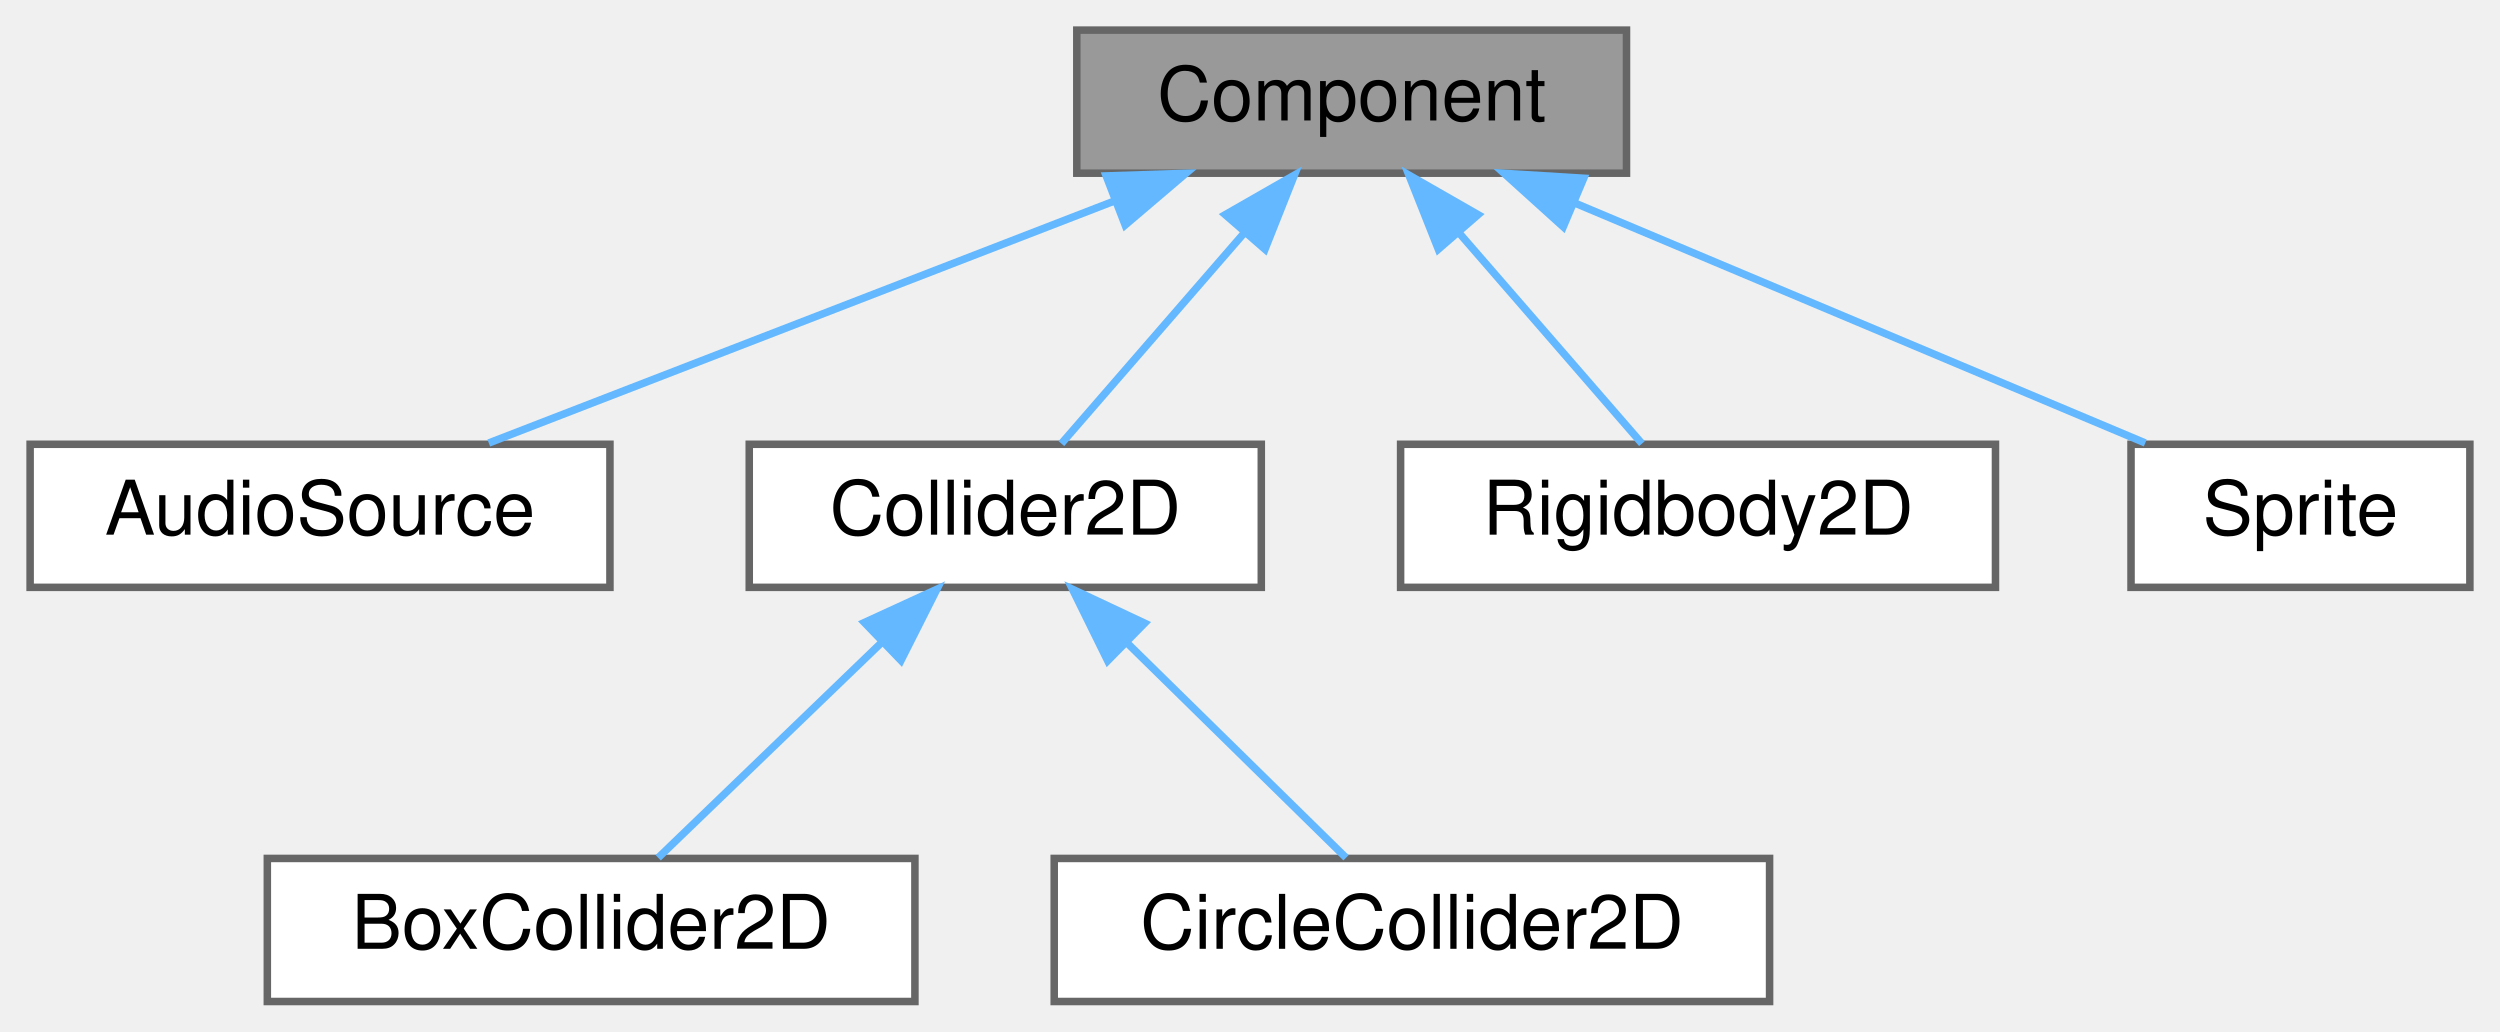
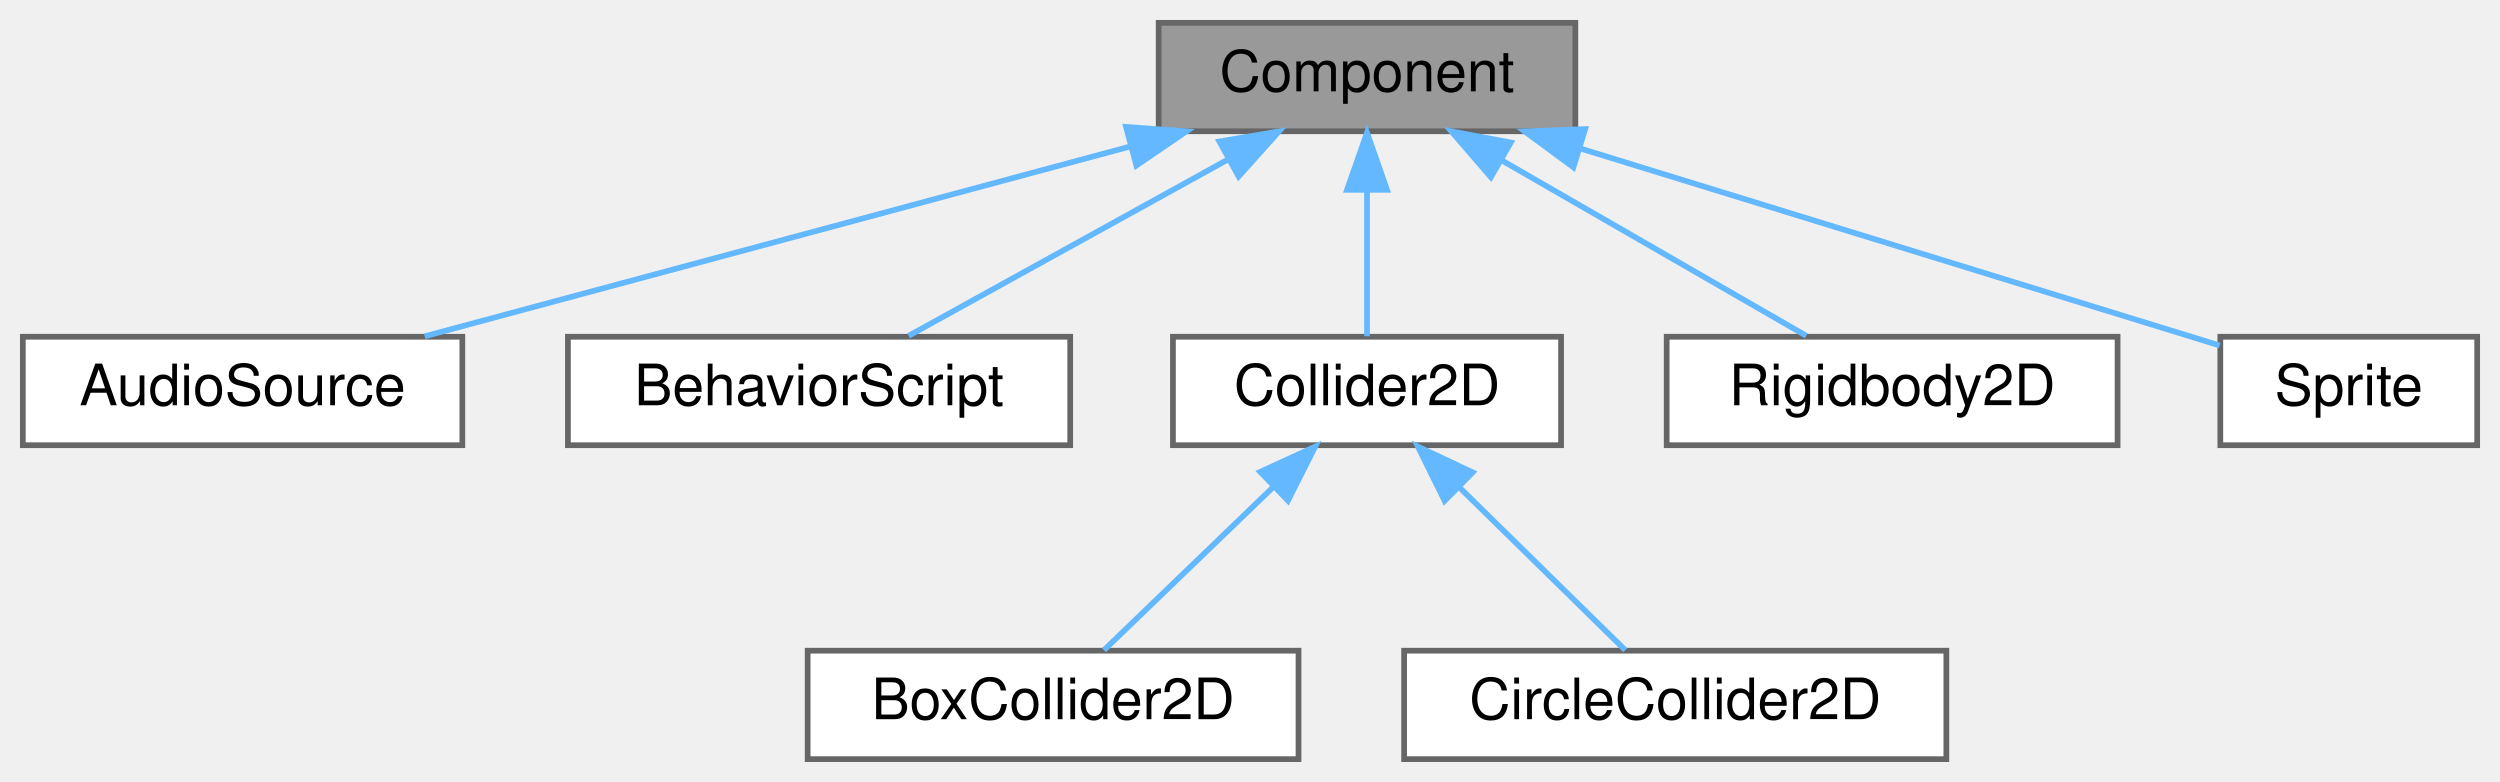
- <svg xmlns="http://www.w3.org/2000/svg" xmlns:xlink="http://www.w3.org/1999/xlink" width="332pt" height="137pt" viewBox="0.00 0.00 332.00 137.00">
+ <svg xmlns="http://www.w3.org/2000/svg" xmlns:xlink="http://www.w3.org/1999/xlink" width="438pt" height="137pt" viewBox="0.00 0.00 438.00 137.00">
  <g id="graph0" class="graph" transform="scale(1 1) rotate(0) translate(4 133)">
    <g id="Node000001" class="node">
      <g id="a_Node000001">
        <a xlink:title=" ">
-           <polygon fill="#999999" stroke="#666666" points="212,-129 139,-129 139,-110 212,-110 212,-129" />
-           <text text-anchor="middle" x="175.5" y="-117" font-family="Helvetica,sans-Serif" font-size="10.00">Component</text>
+           <polygon fill="#999999" stroke="#666666" points="272,-129 199,-129 199,-110 272,-110 272,-129" />
+           <text text-anchor="middle" x="235.5" y="-117" font-family="Helvetica,sans-Serif" font-size="10.00">Component</text>
        </a>
      </g>
    </g>
    <g id="Node000002" class="node">
      <g id="a_Node000002">
        <a xlink:href="class_audio_source.html" target="_top" xlink:title="Component that plays audio using the AudioService.">
          <polygon fill="white" stroke="#666666" points="77,-74 0,-74 0,-55 77,-55 77,-74" />
          <text text-anchor="middle" x="38.5" y="-62" font-family="Helvetica,sans-Serif" font-size="10.00">AudioSource</text>
        </a>
      </g>
    </g>
    <g id="edge1_Node000001_Node000002" class="edge">
      <g id="a_edge1_Node000001_Node000002">
        <a xlink:title=" ">
-           <path fill="none" stroke="#63b8ff" d="M143.94,-106.29C118.55,-96.47 83.5,-82.91 60.91,-74.17" />
-           <polygon fill="#63b8ff" stroke="#63b8ff" points="142.9,-109.64 153.49,-109.98 145.42,-103.11 142.9,-109.64" />
+           <path fill="none" stroke="#63b8ff" d="M193.91,-107.31C157.05,-97.39 104,-83.12 70.4,-74.08" />
+           <polygon fill="#63b8ff" stroke="#63b8ff" points="193.28,-110.77 203.85,-109.98 195.1,-104.01 193.28,-110.77" />
        </a>
      </g>
    </g>
    <g id="Node000003" class="node">
      <g id="a_Node000003">
-         <a xlink:href="class_collider2_d.html" target="_top" xlink:title="A 2D collider base that defines the shape and physical properties of a GameObject for collision detec...">
-           <polygon fill="white" stroke="#666666" points="163.5,-74 95.5,-74 95.5,-55 163.5,-55 163.5,-74" />
-           <text text-anchor="middle" x="129.5" y="-62" font-family="Helvetica,sans-Serif" font-size="10.00">Collider2D</text>
+         <a xlink:href="class_behavior_script.html" target="_top" xlink:title="A Component that wraps a Behavior, allowing it to be attached to GameObjects.">
+           <polygon fill="white" stroke="#666666" points="183.5,-74 95.5,-74 95.5,-55 183.5,-55 183.5,-74" />
+           <text text-anchor="middle" x="139.5" y="-62" font-family="Helvetica,sans-Serif" font-size="10.00">BehaviorScript</text>
        </a>
      </g>
    </g>
    <g id="edge2_Node000001_Node000003" class="edge">
      <g id="a_edge2_Node000001_Node000003">
        <a xlink:title=" ">
-           <path fill="none" stroke="#63b8ff" d="M161.14,-101.96C153.13,-92.72 143.47,-81.6 136.95,-74.09" />
-           <polygon fill="#63b8ff" stroke="#63b8ff" points="158.71,-104.49 167.9,-109.75 163.99,-99.9 158.71,-104.49" />
+           <path fill="none" stroke="#63b8ff" d="M210.98,-104.97C193.44,-95.28 170.33,-82.52 155.2,-74.17" />
+           <polygon fill="#63b8ff" stroke="#63b8ff" points="209.63,-108.22 220.08,-109.98 213.01,-102.09 209.63,-108.22" />
        </a>
      </g>
    </g>
-     <g id="Node000006" class="node">
-       <g id="a_Node000006">
-         <a xlink:href="class_rigidbody2_d.html" target="_top" xlink:title="A 2D rigidbody component that adds physics properties to a GameObject.">
-           <polygon fill="white" stroke="#666666" points="261,-74 182,-74 182,-55 261,-55 261,-74" />
-           <text text-anchor="middle" x="221.5" y="-62" font-family="Helvetica,sans-Serif" font-size="10.00">Rigidbody2D</text>
+     <g id="Node000004" class="node">
+       <g id="a_Node000004">
+         <a xlink:href="class_collider2_d.html" target="_top" xlink:title="A 2D collider base that defines the shape and physical properties of a GameObject for collision detec...">
+           <polygon fill="white" stroke="#666666" points="269.5,-74 201.5,-74 201.5,-55 269.5,-55 269.5,-74" />
+           <text text-anchor="middle" x="235.5" y="-62" font-family="Helvetica,sans-Serif" font-size="10.00">Collider2D</text>
        </a>
      </g>
    </g>
-     <g id="edge5_Node000001_Node000006" class="edge">
-       <g id="a_edge5_Node000001_Node000006">
+     <g id="edge3_Node000001_Node000004" class="edge">
+       <g id="a_edge3_Node000001_Node000004">
        <a xlink:title=" ">
-           <path fill="none" stroke="#63b8ff" d="M189.86,-101.96C197.87,-92.72 207.53,-81.6 214.05,-74.09" />
-           <polygon fill="#63b8ff" stroke="#63b8ff" points="187.01,-99.9 183.1,-109.75 192.29,-104.49 187.01,-99.9" />
+           <path fill="none" stroke="#63b8ff" d="M235.5,-99.66C235.5,-90.93 235.5,-80.99 235.5,-74.09" />
+           <polygon fill="#63b8ff" stroke="#63b8ff" points="232,-99.75 235.5,-109.75 239,-99.75 232,-99.75" />
        </a>
      </g>
    </g>
    <g id="Node000007" class="node">
      <g id="a_Node000007">
-         <a xlink:href="class_sprite.html" target="_top" xlink:title="Component that represents a 2D sprite to be rendered. The Sprite component holds a reference to a Tex...">
-           <polygon fill="white" stroke="#666666" points="324,-74 279,-74 279,-55 324,-55 324,-74" />
-           <text text-anchor="middle" x="301.5" y="-62" font-family="Helvetica,sans-Serif" font-size="10.00">Sprite</text>
+         <a xlink:href="class_rigidbody2_d.html" target="_top" xlink:title="A 2D rigidbody component that adds physics properties to a GameObject.">
+           <polygon fill="white" stroke="#666666" points="367,-74 288,-74 288,-55 367,-55 367,-74" />
+           <text text-anchor="middle" x="327.5" y="-62" font-family="Helvetica,sans-Serif" font-size="10.00">Rigidbody2D</text>
        </a>
      </g>
    </g>
    <g id="edge6_Node000001_Node000007" class="edge">
      <g id="a_edge6_Node000001_Node000007">
        <a xlink:title=" ">
-           <path fill="none" stroke="#63b8ff" d="M205.15,-106.03C228.45,-96.23 260.3,-82.83 280.89,-74.17" />
-           <polygon fill="#63b8ff" stroke="#63b8ff" points="203.6,-102.88 195.74,-109.98 206.32,-109.33 203.6,-102.88" />
+           <path fill="none" stroke="#63b8ff" d="M258.99,-104.97C275.81,-95.28 297.95,-82.52 312.45,-74.17" />
+           <polygon fill="#63b8ff" stroke="#63b8ff" points="257.2,-101.96 250.28,-109.98 260.69,-108.03 257.2,-101.96" />
        </a>
      </g>
    </g>
-     <g id="Node000004" class="node">
-       <g id="a_Node000004">
-         <a xlink:href="class_box_collider2_d.html" target="_top" xlink:title="A 2D box collider component that defines a rectangular collision shape for a GameObject.">
-           <polygon fill="white" stroke="#666666" points="117.5,-19 31.5,-19 31.5,0 117.5,0 117.5,-19" />
-           <text text-anchor="middle" x="74.5" y="-7" font-family="Helvetica,sans-Serif" font-size="10.00">BoxCollider2D</text>
+     <g id="Node000008" class="node">
+       <g id="a_Node000008">
+         <a xlink:href="class_sprite.html" target="_top" xlink:title="Component that represents a 2D sprite to be rendered. The Sprite component holds a reference to a Tex...">
+           <polygon fill="white" stroke="#666666" points="430,-74 385,-74 385,-55 430,-55 430,-74" />
+           <text text-anchor="middle" x="407.5" y="-62" font-family="Helvetica,sans-Serif" font-size="10.00">Sprite</text>
        </a>
      </g>
    </g>
-     <g id="edge3_Node000003_Node000004" class="edge">
-       <g id="a_edge3_Node000003_Node000004">
+     <g id="edge7_Node000001_Node000008" class="edge">
+       <g id="a_edge7_Node000001_Node000008">
        <a xlink:title=" ">
-           <path fill="none" stroke="#63b8ff" d="M113.21,-47.8C103.46,-38.41 91.45,-26.83 83.41,-19.09" />
-           <polygon fill="#63b8ff" stroke="#63b8ff" points="110.79,-50.33 120.42,-54.75 115.65,-45.29 110.79,-50.33" />
+           <path fill="none" stroke="#63b8ff" d="M272.76,-107.02C306.91,-96.5 356.35,-81.26 384.88,-72.47" />
+           <polygon fill="#63b8ff" stroke="#63b8ff" points="271.66,-103.69 263.13,-109.98 273.72,-110.38 271.66,-103.69" />
        </a>
      </g>
    </g>
    <g id="Node000005" class="node">
      <g id="a_Node000005">
-         <a xlink:href="class_circle_collider2_d.html" target="_top" xlink:title="A 2D circle collider component that defines a circular collision shape for a GameObject.">
-           <polygon fill="white" stroke="#666666" points="231,-19 136,-19 136,0 231,0 231,-19" />
-           <text text-anchor="middle" x="183.5" y="-7" font-family="Helvetica,sans-Serif" font-size="10.00">CircleCollider2D</text>
+         <a xlink:href="class_box_collider2_d.html" target="_top" xlink:title="A 2D box collider component that defines a rectangular collision shape for a GameObject.">
+           <polygon fill="white" stroke="#666666" points="223.5,-19 137.5,-19 137.5,0 223.5,0 223.5,-19" />
+           <text text-anchor="middle" x="180.5" y="-7" font-family="Helvetica,sans-Serif" font-size="10.00">BoxCollider2D</text>
        </a>
      </g>
    </g>
-     <g id="edge4_Node000003_Node000005" class="edge">
-       <g id="a_edge4_Node000003_Node000005">
+     <g id="edge4_Node000004_Node000005" class="edge">
+       <g id="a_edge4_Node000004_Node000005">
        <a xlink:title=" ">
-           <path fill="none" stroke="#63b8ff" d="M145.78,-47.52C155.3,-38.18 166.94,-26.75 174.75,-19.09" />
-           <polygon fill="#63b8ff" stroke="#63b8ff" points="143.1,-45.25 138.42,-54.75 148.01,-50.24 143.1,-45.25" />
+           <path fill="none" stroke="#63b8ff" d="M219.21,-47.8C209.46,-38.41 197.45,-26.83 189.41,-19.09" />
+           <polygon fill="#63b8ff" stroke="#63b8ff" points="216.79,-50.33 226.42,-54.75 221.65,-45.29 216.79,-50.33" />
+         </a>
+       </g>
+     </g>
+     <g id="Node000006" class="node">
+       <g id="a_Node000006">
+         <a xlink:href="class_circle_collider2_d.html" target="_top" xlink:title="A 2D circle collider component that defines a circular collision shape for a GameObject.">
+           <polygon fill="white" stroke="#666666" points="337,-19 242,-19 242,0 337,0 337,-19" />
+           <text text-anchor="middle" x="289.5" y="-7" font-family="Helvetica,sans-Serif" font-size="10.00">CircleCollider2D</text>
+         </a>
+       </g>
+     </g>
+     <g id="edge5_Node000004_Node000006" class="edge">
+       <g id="a_edge5_Node000004_Node000006">
+         <a xlink:title=" ">
+           <path fill="none" stroke="#63b8ff" d="M251.78,-47.52C261.3,-38.18 272.94,-26.75 280.75,-19.09" />
+           <polygon fill="#63b8ff" stroke="#63b8ff" points="249.1,-45.25 244.42,-54.75 254.01,-50.24 249.1,-45.25" />
        </a>
      </g>
    </g>
  </g>
</svg>
